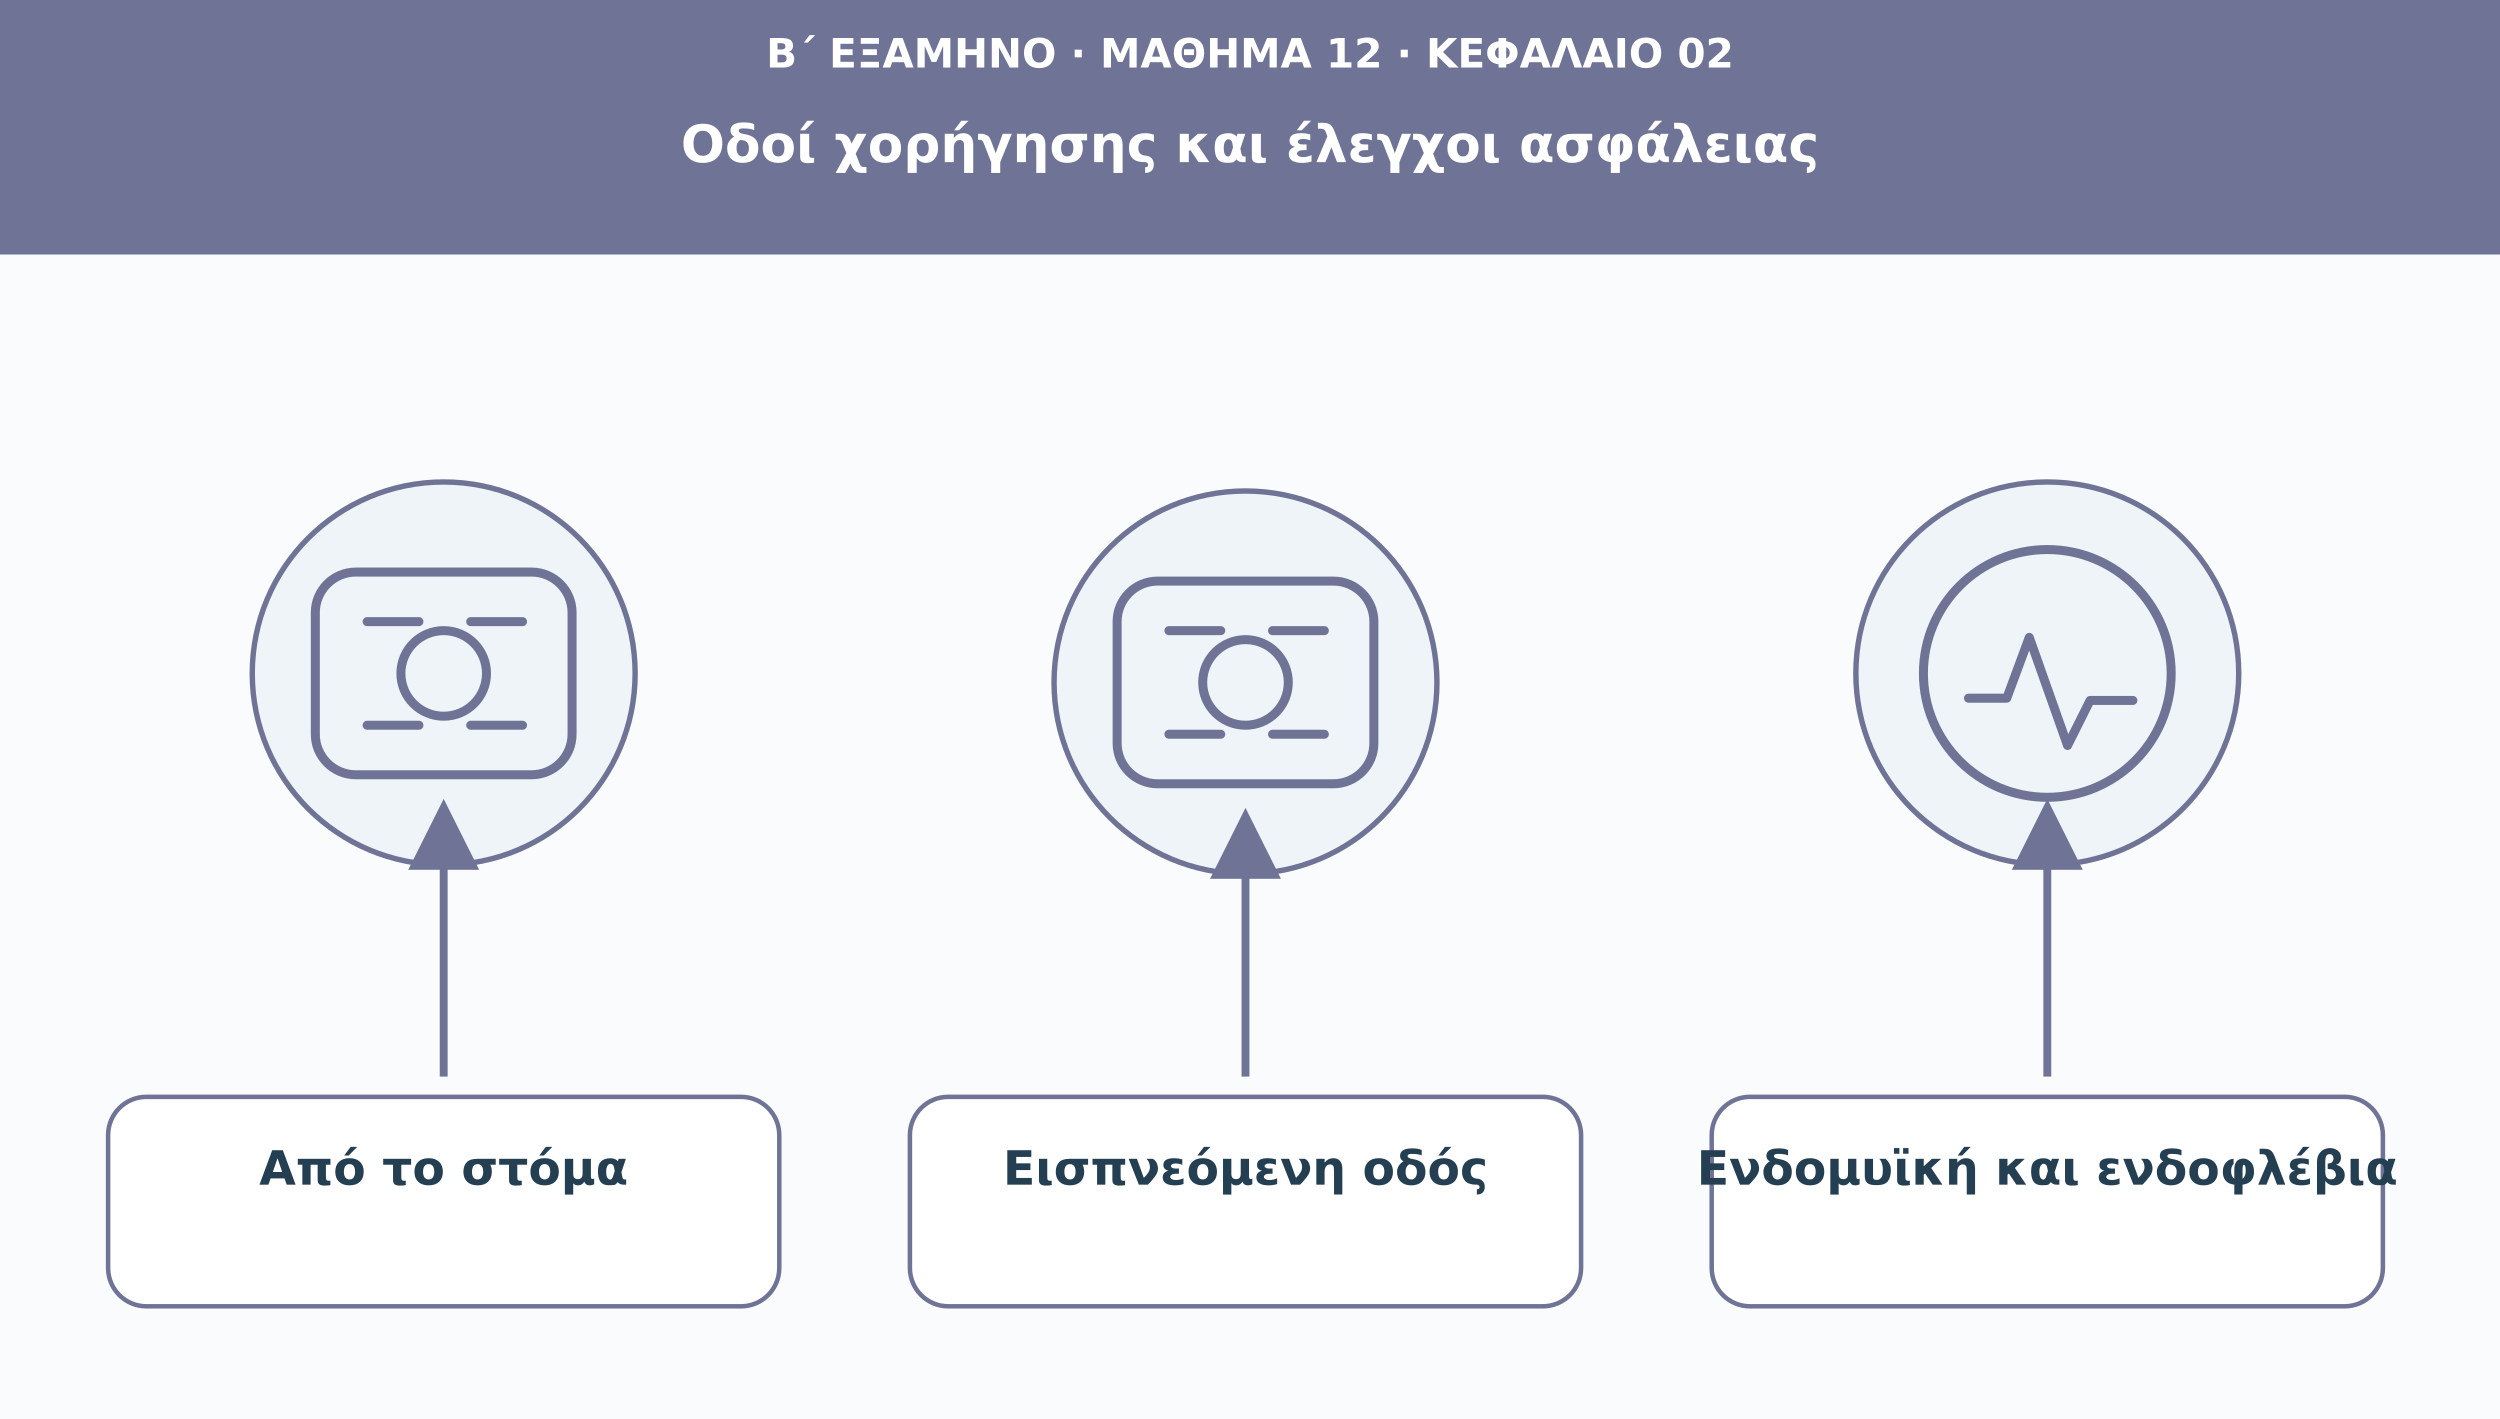
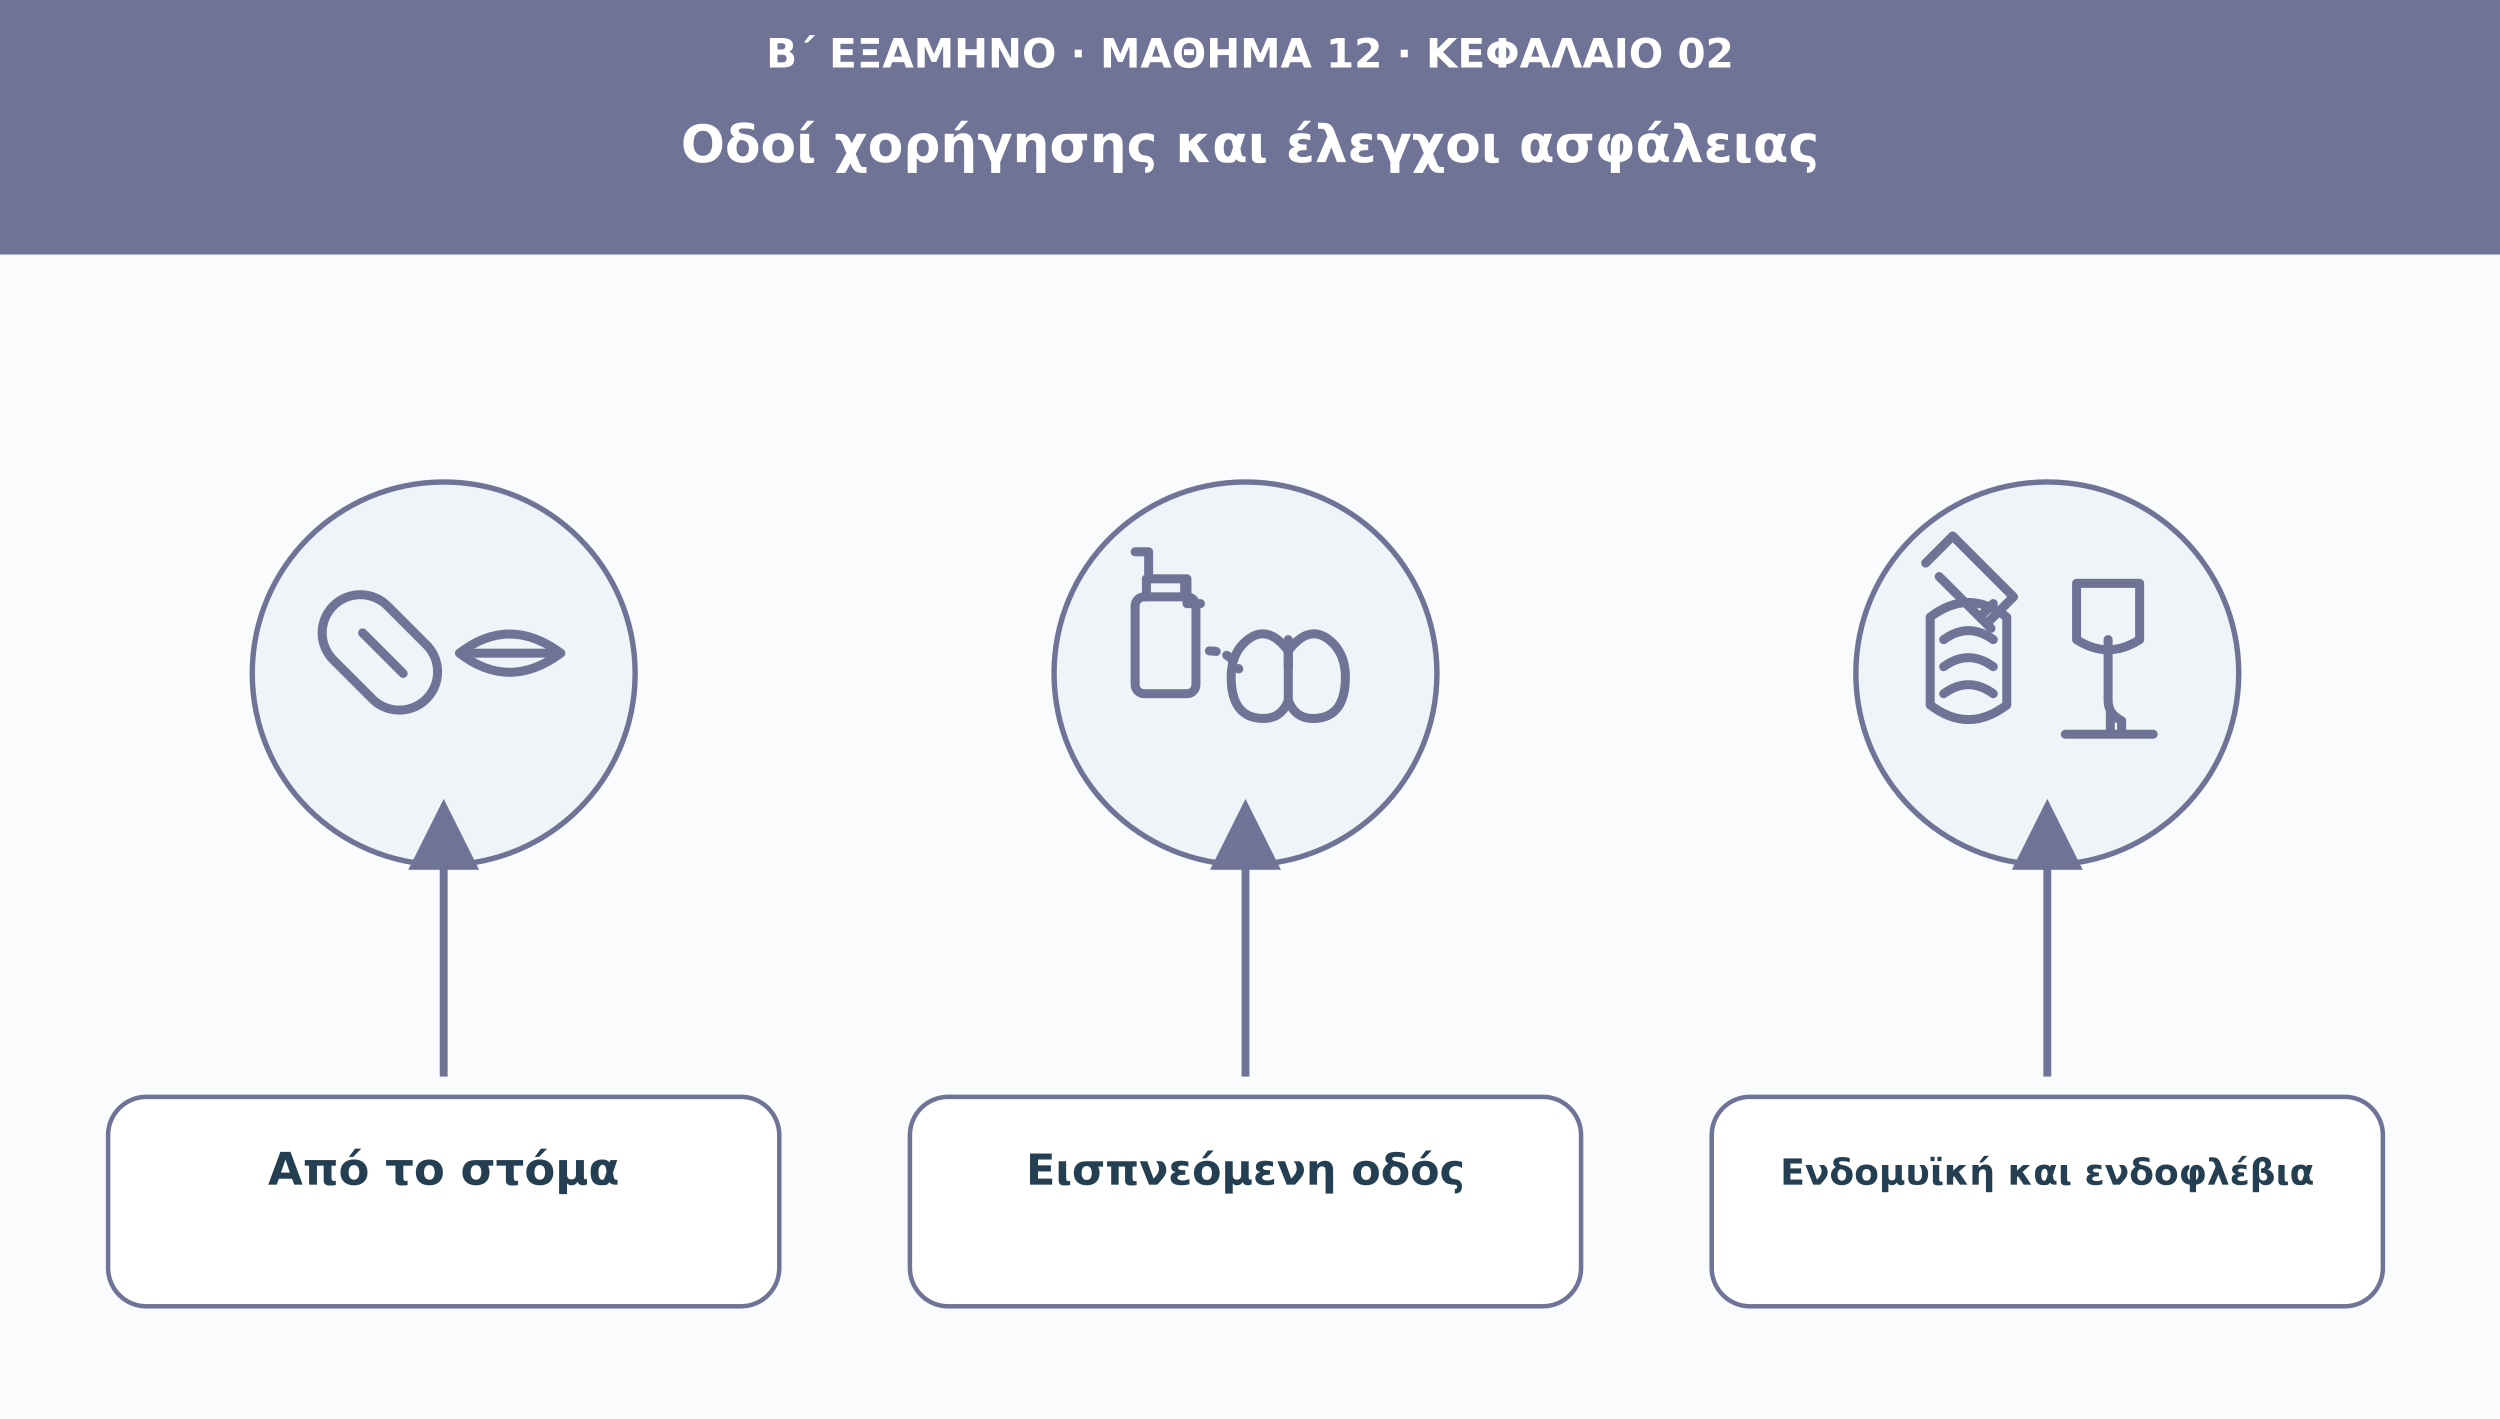
<svg xmlns="http://www.w3.org/2000/svg" viewBox="0 0 1110 630" role="img" aria-labelledby="t d">
  <defs>
    <marker id="arr" viewBox="0 0 10 10" markerWidth="9" markerHeight="9" refX="8" refY="5" orient="auto">
      <path d="M0 0L10 5L0 10Z" fill="#6f7396" />
    </marker>
  </defs>
  <rect width="1110" height="630" fill="#f9fbfd" />
  <rect width="1110" height="113" fill="#6f7396" />
-   <text x="555" y="30" font-family="DejaVu Sans,Arial,sans-serif" font-size="18" fill="#ffffff" font-weight="690" text-anchor="middle">Β΄ ΕΞΑΜΗΝΟ · ΜΑΘΗΜΑ 12 · ΚΕΦΑΛΑΙΟ 02</text>
-   <text x="555" y="72" font-family="DejaVu Sans,Arial,sans-serif" font-size="23" fill="#ffffff" font-weight="720" text-anchor="middle">Οδοί χορήγησης και έλεγχοι ασφάλειας</text>
+   <text x="555" y="30" font-family="DejaVu Sans,Arial,sans-serif" font-size="18" fill="#fff" font-weight="690" text-anchor="middle">Β΄ ΕΞΑΜΗΝΟ · ΜΑΘΗΜΑ 12 · ΚΕΦΑΛΑΙΟ 02</text>
+   <text x="555" y="72" font-family="DejaVu Sans,Arial,sans-serif" font-size="23" fill="#fff" font-weight="720" text-anchor="middle">Οδοί χορήγησης και έλεγχοι ασφάλειας</text>
  <circle cx="197" cy="299" r="85" fill="#eef4f8" stroke="#6f7396" stroke-width="2.4" />
  <g transform="translate(197 299)" fill="none" stroke="#6f7396" stroke-width="4" stroke-linecap="round" stroke-linejoin="round">
-     <rect x="-57" y="-45" width="114" height="90" rx="18" />
-     <circle r="19" />
-     <path d="M-34-23h23m23 0h23m-69 46h23m23 0h23" />
+     <path d="M-49-30a17 17 0 0 1 24 0l18 18a17 17 0 0 1-24 24l-18-18a17 17 0 0 1 0-24Z" />
+     <path d="m-36-18 18 18" />
+     <path d="M7-9q22-17 45 0-23 17-45 0Z" />
+     <path d="M12-9h35" />
  </g>
  <path d="M197 478L197 361" stroke="#6f7396" stroke-width="3.5" marker-end="url(#arr)" />
-   <rect x="48" y="487" width="298" height="93" rx="17" fill="#ffffff" stroke="#6f7396" stroke-width="2" />
-   <text x="197" y="526" font-family="DejaVu Sans,Arial,sans-serif" font-size="21" fill="#253f52" font-weight="700" text-anchor="middle">Από το στόμα</text>
-   <circle cx="553" cy="303" r="85" fill="#eef4f8" stroke="#6f7396" stroke-width="2.4" />
-   <g transform="translate(553 303)" fill="none" stroke="#6f7396" stroke-width="4" stroke-linecap="round" stroke-linejoin="round">
-     <rect x="-57" y="-45" width="114" height="90" rx="18" />
-     <circle r="19" />
-     <path d="M-34-23h23m23 0h23m-69 46h23m23 0h23" />
+   <rect x="48" y="487" width="298" height="93" rx="17" fill="#fff" stroke="#6f7396" stroke-width="2" />
+   <text x="197" y="526" font-family="DejaVu Sans,Arial,sans-serif" font-size="20" fill="#253f52" font-weight="700" text-anchor="middle">Από το στόμα</text>
+   <circle cx="553" cy="299" r="85" fill="#eef4f8" stroke="#6f7396" stroke-width="2.4" />
+   <g transform="translate(553 299)" fill="none" stroke="#6f7396" stroke-width="4" stroke-linecap="round" stroke-linejoin="round">
+     <rect x="-49" y="-34" width="27" height="43" rx="4" />
+     <path d="M-44-34v-8h17v8m-22-20h6v12h17v11h6" />
+     <path d="M-16-10q9 0 13 8" stroke-dasharray="3 5" />
+     <g transform="translate(19 0)">
+       <path d="M0-15v12" />
+       <path d="M0-10q-9-12-18-5-9 7-7 22 2 13 14 13 8 0 11-8Zm0 0q9-12 18-5 9 7 7 22-2 13-14 13-8 0-11-8Z" />
+     </g>
  </g>
-   <path d="M553 478L553 365" stroke="#6f7396" stroke-width="3.5" marker-end="url(#arr)" />
-   <rect x="404" y="487" width="298" height="93" rx="17" fill="#ffffff" stroke="#6f7396" stroke-width="2" />
-   <text x="553" y="526" font-family="DejaVu Sans,Arial,sans-serif" font-size="21" fill="#253f52" font-weight="700" text-anchor="middle">Εισπνεόμενη οδός</text>
+   <path d="M553 478L553 361" stroke="#6f7396" stroke-width="3.5" marker-end="url(#arr)" />
+   <rect x="404" y="487" width="298" height="93" rx="17" fill="#fff" stroke="#6f7396" stroke-width="2" />
+   <text x="553" y="526" font-family="DejaVu Sans,Arial,sans-serif" font-size="19" fill="#253f52" font-weight="700" text-anchor="middle">Εισπνεόμενη οδός</text>
  <circle cx="909" cy="299" r="85" fill="#eef4f8" stroke="#6f7396" stroke-width="2.4" />
  <g transform="translate(909 299)" fill="none" stroke="#6f7396" stroke-width="4" stroke-linecap="round" stroke-linejoin="round">
-     <circle r="55" />
-     <path d="M-35 11h17l10-27 17 48 10-20h19" />
+     <path d="M-52-25q17-13 34 0v39q-17 13-34 0Z" />
+     <path d="M-46-15q11-8 22 0m-22 12q11-8 22 0m-22 12q11-8 22 0" />
+     <path d="m-48-43 23 23m-29-29 12-12 27 27-12 12m-3-3 6-6" />
+     <path d="M13-40h28v25q-14 9-28 0Z" />
+     <path d="M27-15v27q0 6 6 9v6m-25 0h39m-19-9v9" />
  </g>
  <path d="M909 478L909 361" stroke="#6f7396" stroke-width="3.5" marker-end="url(#arr)" />
-   <rect x="760" y="487" width="298" height="93" rx="17" fill="#ffffff" stroke="#6f7396" stroke-width="2" />
-   <text x="909" y="526" font-family="DejaVu Sans,Arial,sans-serif" font-size="21" fill="#253f52" font-weight="700" text-anchor="middle">Ενδομυϊκή και ενδοφλέβια</text>
+   <rect x="760" y="487" width="298" height="93" rx="17" fill="#fff" stroke="#6f7396" stroke-width="2" />
+   <text x="909" y="526" font-family="DejaVu Sans,Arial,sans-serif" font-size="16" fill="#253f52" font-weight="700" text-anchor="middle">Ενδομυϊκή και ενδοφλέβια</text>
</svg>
